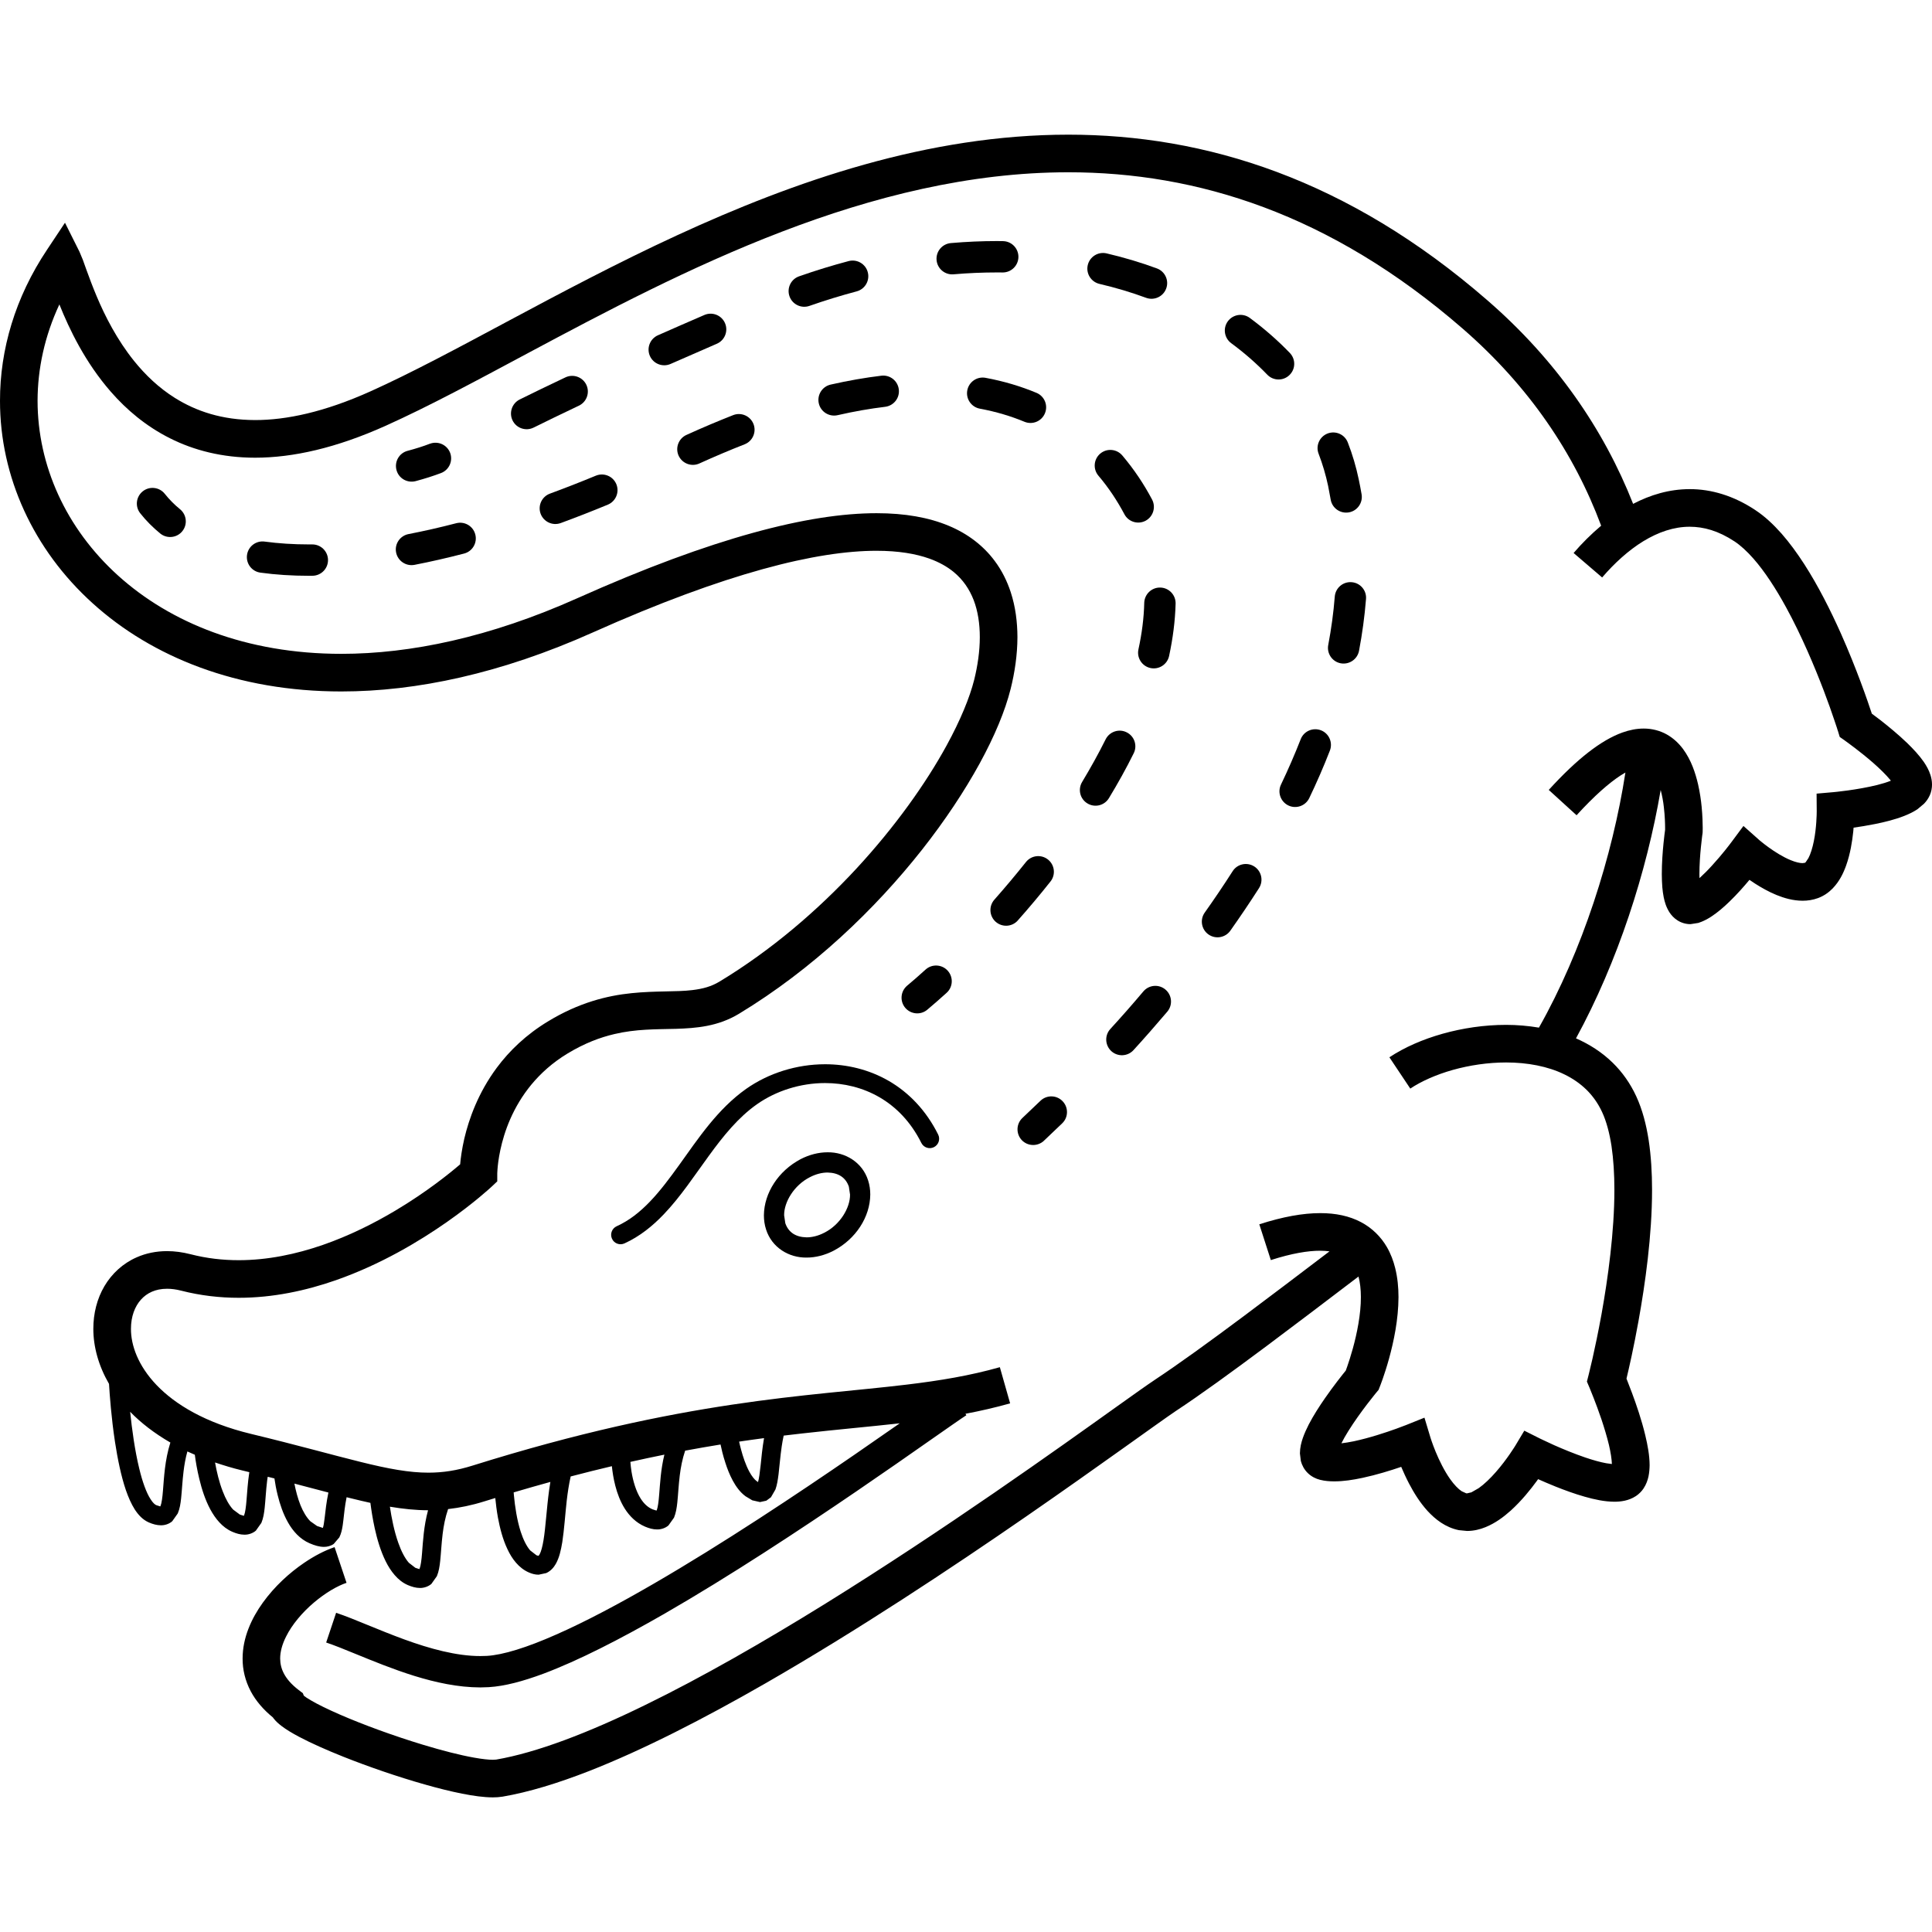
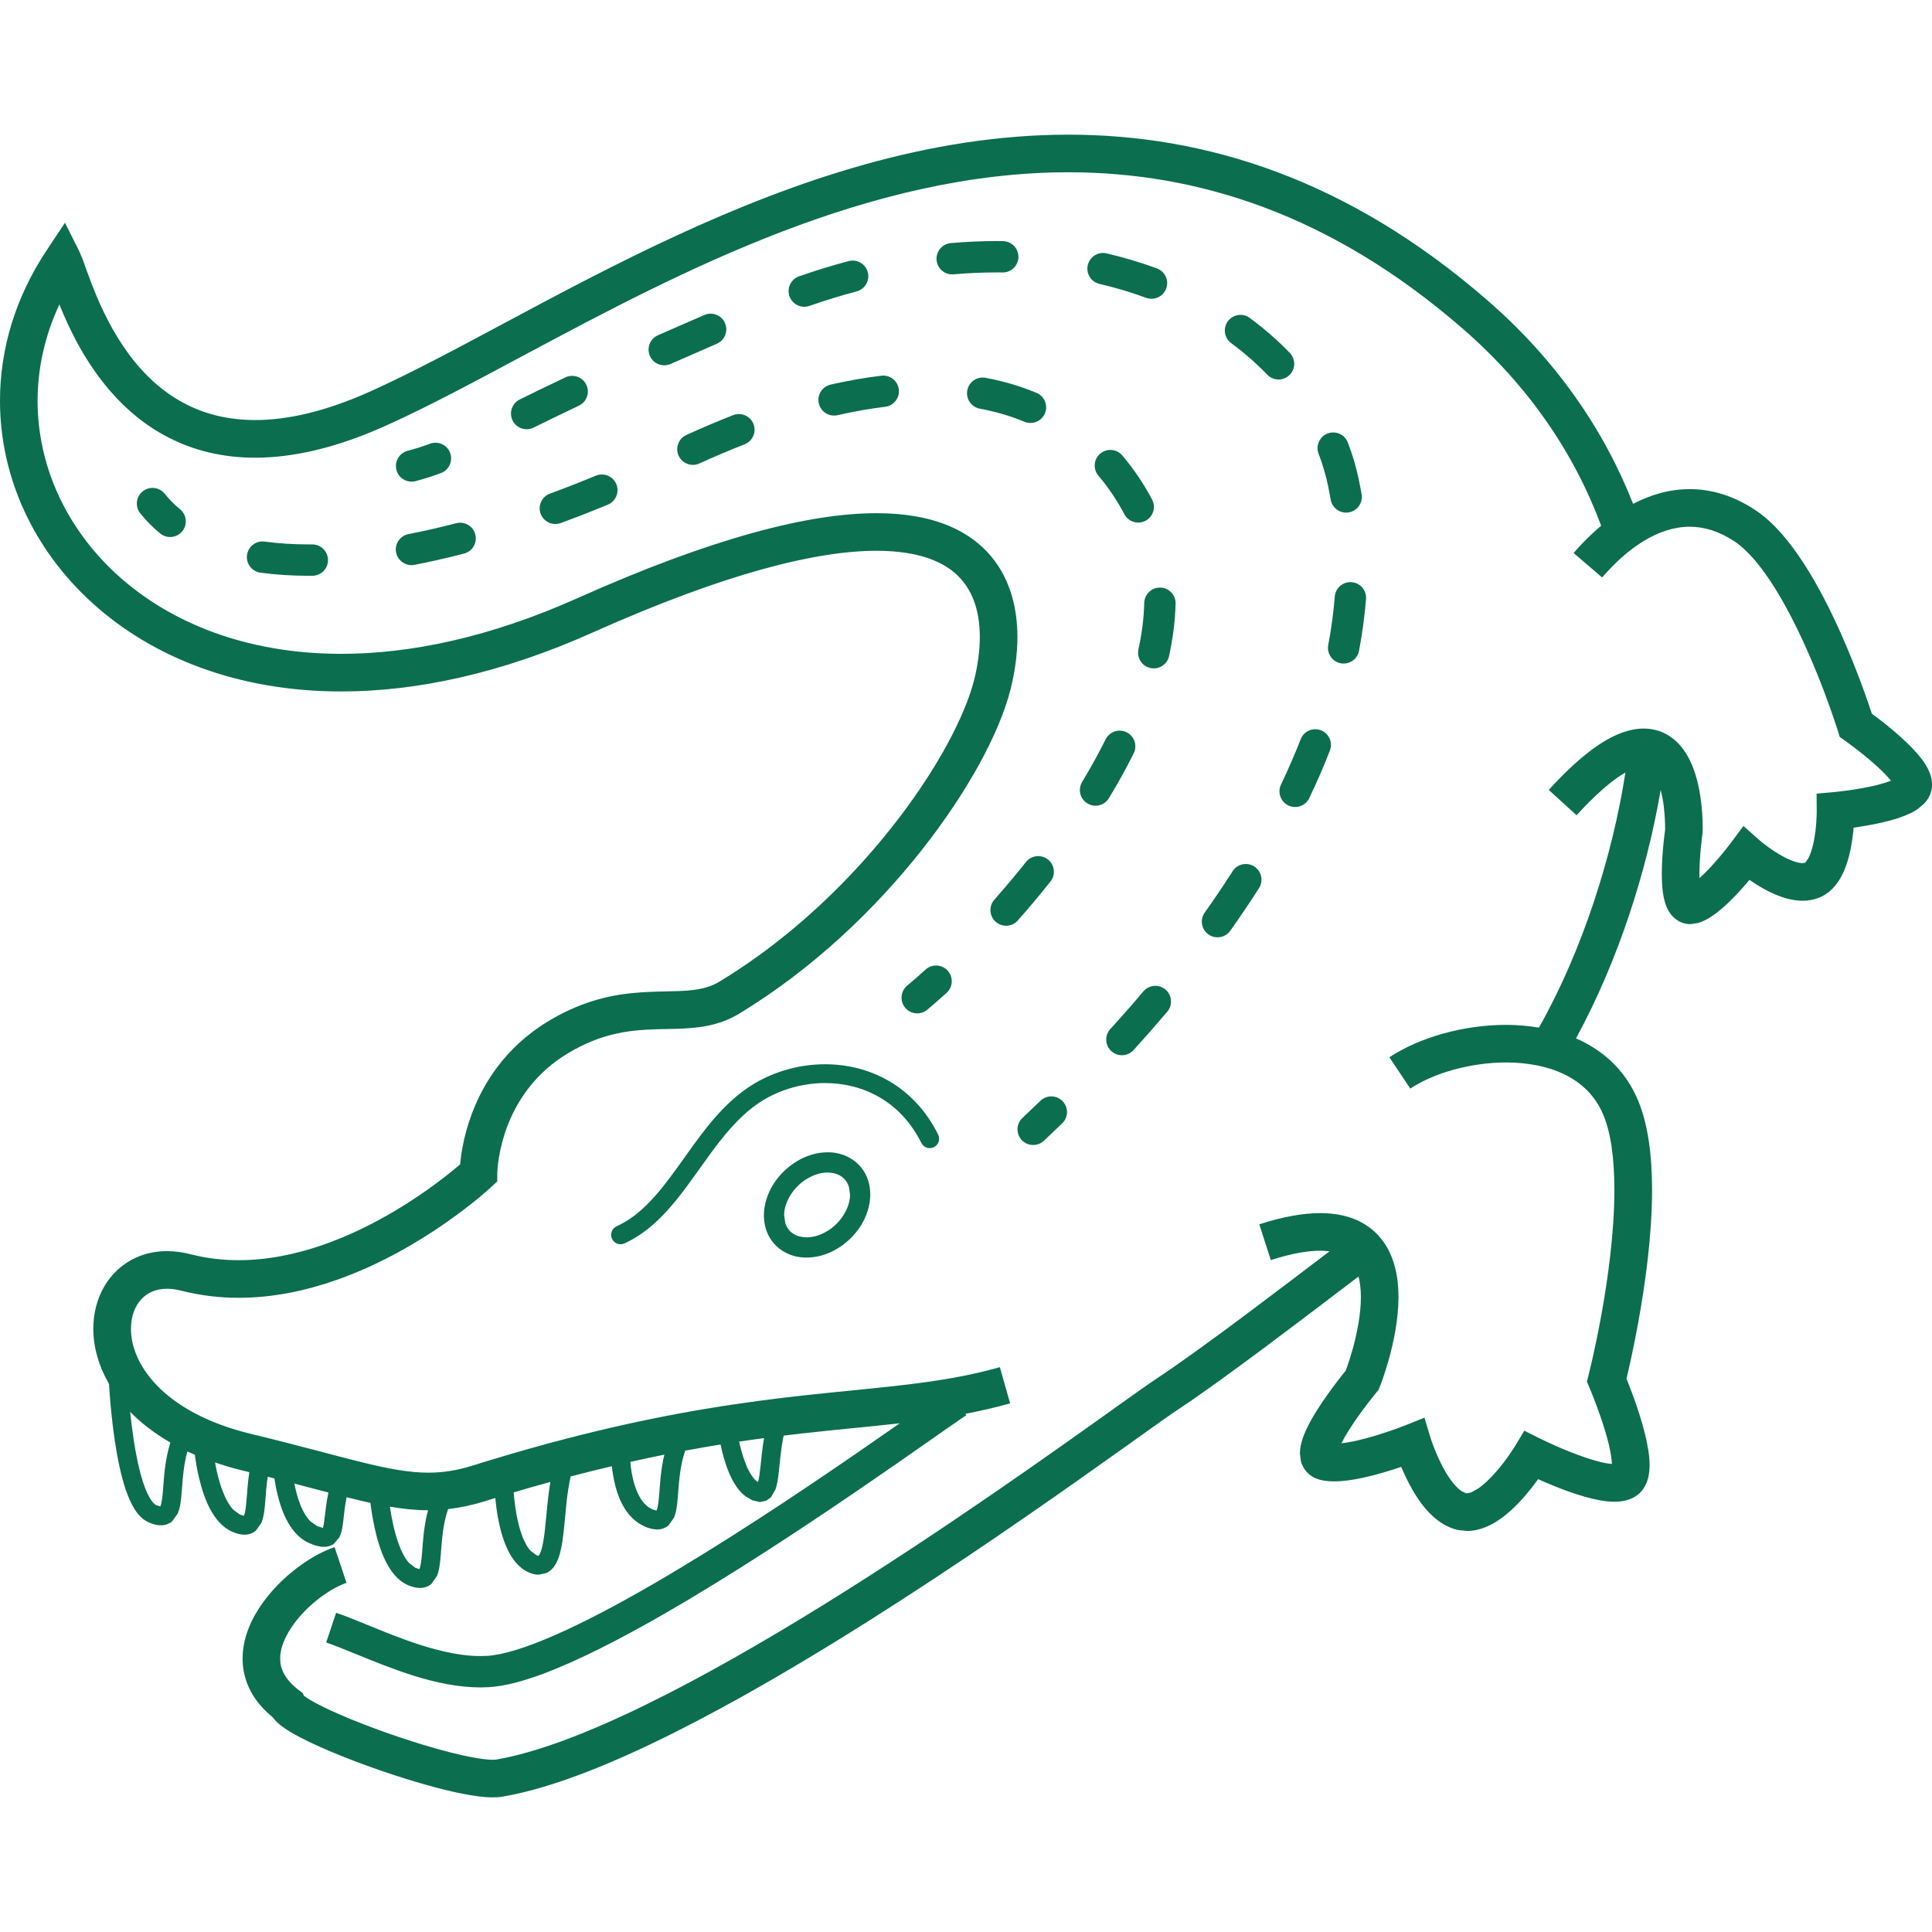
<svg xmlns="http://www.w3.org/2000/svg" height="800px" width="800px" version="1.1" id="_x32_" viewBox="0 0 512 512" xml:space="preserve">
  <style type="text/css">
- 	.st0{fill:#000000;}
+ 	.st0{fill:#0B6E4F;}
</style>
  <g>
    <path class="st0" d="M511.598,205.398c-0.436-1.362-1.065-2.436-1.763-3.476c-1.24-1.782-2.76-3.396-4.367-4.968   c-2.428-2.34-5.083-4.506-7.161-6.131c-0.891-0.681-1.642-1.248-2.253-1.694c-1.118-3.415-4.035-11.894-8.227-21.316   c-2.725-6.078-5.972-12.549-9.694-18.33c-1.868-2.882-3.842-5.607-5.972-8.035c-2.149-2.427-4.419-4.576-6.969-6.26   c-5.728-3.816-11.702-5.581-17.413-5.563c-5.415,0-10.462,1.537-14.986,3.904c-7.807-19.824-20.522-38.241-38.616-53.942   c-18.444-16.034-37.132-27.037-55.768-34.006c-18.618-6.969-37.166-9.894-55.294-9.894c-37.114,0.009-72.342,12.2-103.798,26.722   c-15.736,7.266-30.547,15.134-44.17,22.417c-13.606,7.283-26.059,13.981-36.975,18.889c-12.191,5.484-22.268,7.606-30.547,7.606   c-8.785-0.017-15.631-2.331-21.291-5.877c-4.244-2.664-7.806-6.069-10.81-9.798c-4.489-5.58-7.703-11.868-9.92-17.16   c-1.118-2.654-1.992-5.047-2.708-7.004c-0.349-0.986-0.646-1.851-0.942-2.628l-0.891-2.14l-3.842-7.685l-4.751,7.144   C4.017,78.826-0.018,92.668,0,106.212c-0.018,20.094,8.82,39.454,24.574,53.68c15.737,14.252,38.389,23.361,65.88,23.352   c19.876,0,42.302-4.742,66.614-15.623c17.727-7.929,32.642-13.361,45.06-16.793c12.435-3.441,22.391-4.872,30.18-4.864   c5.816,0,10.392,0.795,13.955,2.061c2.654,0.951,4.75,2.157,6.445,3.536c2.514,2.078,4.191,4.559,5.327,7.475   c1.118,2.908,1.624,6.27,1.624,9.807c0,3.72-0.576,7.624-1.484,11.292c-1.17,4.663-3.65,10.732-7.318,17.43   c-5.501,10.06-13.676,21.57-23.892,32.617c-10.236,11.046-22.531,21.631-36.311,29.962c-2.166,1.301-4.401,1.913-7.213,2.244   c-4.209,0.515-9.606,0.148-16.068,0.812c-6.463,0.654-13.972,2.506-22.112,7.458c-5.851,3.528-10.287,7.841-13.588,12.278   c-4.96,6.672-7.388,13.571-8.628,18.81c-0.646,2.847-0.961,5.188-1.101,6.812c-2.655,2.288-8.838,7.301-17.151,12.253   c-5.606,3.344-12.173,6.654-19.246,9.108c-7.074,2.454-14.654,4.044-22.286,4.044c-4.244,0-8.488-0.48-12.732-1.572   c-2.148-0.55-4.227-0.83-6.252-0.83c-2.864,0-5.607,0.559-8.034,1.633c-3.667,1.598-6.619,4.34-8.576,7.659   c-1.956,3.327-2.934,7.222-2.934,11.292c0,4.776,1.38,9.798,4.157,14.601c0.174,2.89,0.611,9.012,1.589,15.413   c0.682,4.419,1.589,8.951,2.882,12.75c0.663,1.904,1.414,3.615,2.34,5.091c0.944,1.45,2.096,2.734,3.738,3.459   c1.082,0.462,2.095,0.75,3.196,0.759c1.048,0.018,2.2-0.358,3.004-1.065l1.468-2.07c0.541-1.266,0.733-2.576,0.89-4.008   c0.227-2.14,0.332-4.576,0.647-7.143c0.209-1.738,0.523-3.529,1.012-5.284l1.974,0.874c0.227,1.79,0.612,4.043,1.188,6.41   c0.646,2.69,1.555,5.528,2.9,8.043c0.68,1.257,1.466,2.437,2.428,3.476c0.942,1.03,2.095,1.921,3.44,2.498   c1.083,0.462,2.096,0.751,3.196,0.759c1.048,0.018,2.201-0.358,3.022-1.065l1.467-2.07c0.524-1.266,0.716-2.567,0.873-3.999   c0.227-2.149,0.333-4.584,0.647-7.152l0.157-1.066l1.781,0.446c0.192,1.328,0.454,2.847,0.856,4.428   c0.594,2.392,1.432,4.942,2.742,7.239c0.646,1.153,1.432,2.236,2.375,3.196c0.942,0.952,2.06,1.773,3.37,2.332   c1.345,0.568,2.498,0.925,3.756,0.943c0.873,0.008,1.851-0.236,2.619-0.786l1.468-1.72c0.541-1.074,0.733-2.113,0.908-3.231   c0.245-1.677,0.384-3.564,0.716-5.694l0.315-1.729l1.275,0.314c1.746,0.437,3.405,0.821,5.03,1.18   c0.244,1.921,0.611,4.288,1.152,6.758c0.646,2.926,1.554,5.991,2.881,8.689c0.664,1.345,1.45,2.602,2.411,3.703   c0.943,1.1,2.096,2.043,3.493,2.646c1.083,0.454,2.096,0.751,3.196,0.759c1.048,0.018,2.2-0.367,3.022-1.065l1.467-2.07   c0.524-1.266,0.716-2.576,0.873-4.008c0.227-2.14,0.332-4.576,0.646-7.143c0.262-2.184,0.698-4.436,1.45-6.62   c3.109-0.358,6.252-0.995,9.536-2.025c1.013-0.315,1.974-0.612,2.969-0.909c0.157,1.554,0.366,3.336,0.699,5.179   c0.524,2.803,1.274,5.746,2.514,8.357c0.612,1.31,1.345,2.542,2.288,3.624c0.926,1.074,2.078,2.008,3.458,2.593   c0.803,0.35,1.642,0.568,2.532,0.568l2.008-0.428c1.188-0.541,1.992-1.476,2.533-2.428c0.943-1.676,1.362-3.606,1.729-5.798   c0.506-3.284,0.75-7.152,1.17-10.951c0.262-2.236,0.594-4.418,1.048-6.428c3.755-0.986,7.405-1.895,10.916-2.724   c0.158,1.484,0.42,3.283,0.908,5.17c0.524,2.034,1.31,4.174,2.533,6.113c1.239,1.939,2.969,3.711,5.344,4.733   c1.083,0.454,2.096,0.751,3.197,0.751c1.047,0.017,2.2-0.35,3.02-1.066l1.468-2.061c0.524-1.274,0.716-2.575,0.874-4.008   c0.227-2.148,0.332-4.584,0.646-7.152c0.262-2.175,0.699-4.418,1.433-6.593c3.231-0.602,6.357-1.144,9.378-1.633   c0.21,1.021,0.612,2.82,1.275,4.838c0.489,1.537,1.135,3.196,1.974,4.75c0.856,1.555,1.886,3.031,3.388,4.14l1.781,1.066   l2.043,0.462l1.677-0.366l1.223-0.908l1.188-2.061c0.436-1.223,0.629-2.533,0.821-4.009c0.262-2.2,0.454-4.75,0.838-7.387   c0.14-0.952,0.315-1.922,0.524-2.882c1.624-0.192,3.231-0.384,4.803-0.559c9.415-1.065,17.903-1.799,25.954-2.698   c-3.511,2.454-7.546,5.256-11.999,8.322c-15.16,10.419-34.896,23.578-53.287,34.232c-9.188,5.327-18.024,10.025-25.727,13.413   c-3.842,1.704-7.387,3.074-10.514,4.035c-3.126,0.969-5.833,1.519-7.876,1.633l-1.729,0.044c-6.27,0.018-13.43-1.948-20.172-4.41   c-3.372-1.23-6.637-2.567-9.677-3.807c-3.038-1.249-5.833-2.393-8.383-3.249l-2.637,7.876c2.148,0.716,4.856,1.817,7.877,3.056   c4.558,1.86,9.868,4.044,15.474,5.79c5.624,1.737,11.562,3.048,17.518,3.056l2.218-0.07c4.296-0.262,9.1-1.572,14.478-3.564   c9.362-3.51,20.452-9.221,32.084-15.893c17.395-10.025,35.926-22.242,50.877-32.442c7.475-5.1,14.059-9.693,19.124-13.248   c2.55-1.772,4.698-3.292,6.41-4.471c1.694-1.187,2.97-2.043,3.598-2.445l-0.245-0.384c3.947-0.751,7.877-1.642,11.842-2.76   l-2.724-9.588c-7.947,2.253-15.911,3.563-24.626,4.611c-13.047,1.58-27.805,2.541-46.284,5.309   c-18.496,2.769-40.694,7.344-68.762,16.138c-4.279,1.345-7.911,1.887-11.737,1.895c-5.047,0.009-10.601-1.004-18.042-2.855   c-7.44-1.834-16.696-4.453-29.01-7.423c-12.068-2.916-20.067-7.78-24.993-12.915c-4.925-5.144-6.829-10.558-6.811-14.933   c0-3.292,1.047-5.956,2.654-7.738c0.804-0.891,1.746-1.589,2.882-2.087c1.118-0.489,2.445-0.786,4.035-0.786   c1.118,0,2.375,0.148,3.755,0.507c5.118,1.31,10.235,1.886,15.23,1.886c9.082,0,17.798-1.886,25.727-4.654   c11.911-4.165,22.111-10.304,29.411-15.404c7.301-5.109,11.667-9.196,11.807-9.318l1.572-1.476v-2.139l0.053-0.926   c0.139-2.105,0.786-7.511,3.405-13.475c1.31-2.978,3.109-6.104,5.572-9.091c2.462-2.969,5.571-5.816,9.606-8.261   c4.559-2.751,8.628-4.262,12.435-5.153c5.694-1.345,10.899-1.24,16.278-1.38c2.69-0.087,5.415-0.235,8.227-0.786   c2.811-0.541,5.693-1.519,8.47-3.196c19.614-11.876,36.119-27.77,48.484-43.436c6.182-7.842,11.317-15.632,15.299-22.88   c3.965-7.256,6.76-13.946,8.227-19.797c1.083-4.331,1.782-8.986,1.798-13.71c-0.017-3.991-0.506-8.025-1.781-11.92   c-0.96-2.917-2.34-5.746-4.279-8.322c-2.882-3.87-6.969-7.117-12.191-9.283c-5.222-2.175-11.526-3.318-19.072-3.318   c-8.994,0-19.77,1.615-32.818,5.222c-13.064,3.606-28.416,9.221-46.493,17.308c-23.212,10.383-44.257,14.741-62.544,14.741   c-25.306-0.008-45.41-8.305-59.19-20.766c-13.798-12.488-21.291-29.141-21.308-46.292c0.017-8.506,1.869-17.152,5.781-25.543   c2.654,6.628,6.846,15.369,13.64,23.15c4.139,4.742,9.291,9.126,15.666,12.322c6.34,3.196,13.884,5.152,22.583,5.152   c9.99-0.008,21.465-2.558,34.634-8.488c11.405-5.134,23.98-11.911,37.586-19.194c20.417-10.907,43.122-22.932,67.311-32.197   c24.172-9.275,49.776-15.763,75.958-15.763c17.046,0,34.354,2.742,51.802,9.265c17.448,6.532,35.089,16.862,52.728,32.189   c17.571,15.274,29.534,33.044,36.678,52.204c-2.655,2.244-5.118,4.689-7.301,7.24l7.563,6.48c3.196-3.729,6.951-7.179,10.916-9.607   c3.999-2.436,8.122-3.834,12.278-3.834c3.72,0.009,7.58,1.048,11.911,3.904c1.555,1.03,3.266,2.584,4.978,4.532   c3.004,3.406,5.99,8.017,8.697,12.977c4.07,7.449,7.528,15.675,9.938,21.989c1.205,3.169,2.148,5.859,2.777,7.746   c0.332,0.942,0.577,1.685,0.734,2.183l0.174,0.577l0.052,0.14l0.018,0.035l0.489,1.624l1.396,0.978l0.018,0.026   c0.367,0.254,4.07,2.9,7.528,5.93c1.712,1.511,3.37,3.126,4.436,4.436l0.174,0.227c-0.96,0.393-2.252,0.795-3.65,1.144   c-2.585,0.638-5.501,1.127-7.72,1.432c-1.118,0.149-2.078,0.271-2.725,0.341l-0.768,0.079l-0.192,0.017l-0.052,0.009l-4.577,0.402   l0.035,4.594v0.017v0.088c0,0.62-0.052,4.392-0.768,7.912c-0.35,1.755-0.874,3.432-1.432,4.48l-0.716,1.065l-0.175,0.158   l-0.035,0.017l-0.629,0.088c-0.663,0.009-1.851-0.245-3.161-0.795c-1.992-0.812-4.192-2.201-5.816-3.379   c-0.821-0.594-1.502-1.127-1.956-1.502l-0.524-0.428l-0.122-0.104l-0.018-0.027l-4.069-3.616l-3.249,4.376l-0.018,0.017   c-0.192,0.28-2.357,3.153-5.012,6.043c-1.083,1.205-2.27,2.393-3.371,3.388l-0.017-1.091c0-2.42,0.192-5.118,0.402-7.17   c0.104-1.03,0.209-1.904,0.28-2.516l0.087-0.698l0.035-0.174v-0.044l0.035-0.271l0.018-0.262l0.017-1.083   c0-1.161-0.052-3.169-0.279-5.571c-0.174-1.816-0.471-3.842-0.943-5.946c-0.734-3.144-1.834-6.463-3.999-9.406   c-1.101-1.468-2.516-2.838-4.297-3.842c-1.781-1.004-3.93-1.572-6.131-1.563c-1.868,0-3.755,0.376-5.659,1.057   c-2.864,1.039-5.798,2.76-8.994,5.24c-3.197,2.488-6.655,5.746-10.498,9.964l7.371,6.715c4.733-5.196,8.662-8.593,11.684-10.558   l1.258-0.76c-3.405,22.068-11.405,47.244-22.915,67.6c-2.864-0.48-5.781-0.733-8.697-0.733c-5.781,0-11.528,0.864-16.82,2.349   c-5.292,1.492-10.113,3.597-14.112,6.243l5.536,8.296c2.882-1.93,6.846-3.702,11.282-4.952c4.436-1.24,9.327-1.973,14.113-1.973   c5.624,0,11.055,1.013,15.439,3.161c2.201,1.066,4.157,2.411,5.834,4.044c1.677,1.65,3.074,3.588,4.174,5.964   c1.1,2.357,1.938,5.44,2.48,8.959c0.524,3.529,0.768,7.493,0.768,11.641c0,11.09-1.712,23.474-3.423,33.001   c-0.873,4.768-1.728,8.828-2.375,11.685c-0.332,1.432-0.594,2.558-0.786,3.318l-0.21,0.874l-0.052,0.218l-0.017,0.062l-0.419,1.641   l0.663,1.572l0.018,0.027c0.14,0.358,1.694,4.043,3.178,8.435c0.734,2.192,1.45,4.568,1.974,6.742   c0.472,2.009,0.751,3.852,0.786,5.074l-1.501-0.209c-1.572-0.28-3.511-0.83-5.502-1.502c-2.987-1.013-6.043-2.288-8.33-3.3   c-1.136-0.516-2.096-0.962-2.743-1.275l-0.768-0.367l-0.192-0.088l-0.052-0.026l-4.122-2.07l-2.375,3.965   c-0.053,0.087-2.236,3.668-5.153,6.986c-1.449,1.66-3.091,3.249-4.558,4.279l-1.939,1.11l-1.153,0.27l-0.227-0.017l-1.187-0.542   c-0.874-0.559-1.992-1.712-3.04-3.187c-1.572-2.21-2.952-5.065-3.878-7.31c-0.454-1.118-0.821-2.096-1.048-2.776l-0.262-0.777   l-0.052-0.192l-0.018-0.035l-1.572-5.222l-5.047,2.026l-0.035,0.009c-0.297,0.123-3.528,1.389-7.493,2.602   c-1.974,0.603-4.122,1.188-6.131,1.616c-1.188,0.244-2.305,0.428-3.301,0.541c0.489-0.986,1.118-2.122,1.851-3.275   c1.555-2.498,3.459-5.117,4.943-7.064c0.751-0.978,1.397-1.79,1.851-2.358l0.524-0.654l0.14-0.158l0.035-0.053l0.507-0.602   l0.279-0.725c0.053-0.123,1.275-3.144,2.498-7.58c1.222-4.454,2.48-10.287,2.498-16.279c0-2.549-0.244-5.144-0.873-7.684   c-0.472-1.904-1.17-3.79-2.201-5.572c-1.537-2.655-3.877-5.047-6.899-6.628c-3.04-1.598-6.655-2.375-10.758-2.366   c-4.612,0-9.904,0.951-16.156,2.96l3.057,9.484c5.554-1.79,9.886-2.49,13.1-2.48c0.925,0,1.711,0.07,2.445,0.166   c-7.878,5.982-15.527,11.798-22.583,17.064c-9.222,6.89-17.465,12.854-23.805,17.046l-0.088,0.053l0.07-0.035   c-1.921,1.275-5.186,3.598-9.676,6.802c-15.649,11.178-45.882,32.826-77.791,52.606c-15.964,9.886-32.328,19.299-47.436,26.67   c-7.545,3.693-14.793,6.872-21.465,9.344c-6.672,2.471-12.802,4.235-18.059,5.135l-0.89,0.053c-1.083,0-2.848-0.184-4.96-0.568   c-3.72-0.655-8.506-1.887-13.553-3.415c-7.58-2.296-15.772-5.274-22.059-8.016c-3.144-1.372-5.834-2.681-7.633-3.747   c-0.89-0.506-1.554-0.96-1.886-1.24l-0.262-0.664l-1.1-0.838c-1.992-1.52-3.179-2.978-3.896-4.322   c-0.716-1.354-0.995-2.629-1.013-4.026c0-1.764,0.524-3.764,1.59-5.86c1.554-3.135,4.296-6.375,7.336-8.951   c1.519-1.283,3.091-2.419,4.594-3.31c1.502-0.9,2.934-1.563,4.069-1.938l-3.161-9.448v-0.009c-2.655,0.9-5.344,2.314-8.017,4.122   c-3.999,2.708-7.911,6.305-10.986,10.567c-1.537,2.131-2.864,4.436-3.824,6.916c-0.96,2.472-1.554,5.134-1.554,7.912   c-0.018,2.899,0.681,5.903,2.165,8.697c1.345,2.532,3.336,4.856,5.869,6.917l0.174,0.253c0.664,0.847,1.328,1.406,2.044,1.965   c1.328,1.022,2.882,1.938,4.716,2.917c3.196,1.686,7.231,3.484,11.719,5.274c6.742,2.681,14.445,5.327,21.518,7.335   c3.528,1.005,6.916,1.852,9.956,2.455c3.056,0.602,5.745,0.977,8.156,0.986c0.856,0,1.694-0.052,2.549-0.192h0.018   c6.986-1.196,14.671-3.563,22.915-6.776c14.392-5.641,30.442-13.885,46.72-23.229c24.382-14.016,49.235-30.495,69.164-44.266   c9.972-6.89,18.706-13.091,25.534-17.954c3.406-2.437,6.34-4.533,8.715-6.21c2.358-1.677,4.157-2.943,5.222-3.659l-0.017,0.009   c6.672-4.392,14.986-10.436,24.294-17.378c7.598-5.668,15.841-11.947,24.294-18.374c0.419,1.571,0.629,3.44,0.629,5.448   c0.017,4.55-1.048,9.712-2.131,13.624c-0.542,1.956-1.083,3.616-1.484,4.768l-0.384,1.074c-0.995,1.232-3.231,4.035-5.501,7.31   c-1.519,2.183-3.056,4.576-4.297,6.951c-0.612,1.196-1.153,2.393-1.589,3.624c-0.419,1.24-0.751,2.506-0.769,4.061l0.245,2.017   c0.279,1.074,0.873,2.28,1.851,3.214c0.96,0.934,2.148,1.51,3.249,1.781c1.292,0.323,2.514,0.41,3.755,0.41   c2.463,0,4.978-0.393,7.476-0.926c3.755-0.804,7.457-1.956,10.27-2.917c0.576,1.345,1.257,2.864,2.078,4.436   c1.275,2.428,2.847,4.986,4.908,7.256c1.048,1.127,2.201,2.192,3.564,3.092c1.362,0.9,2.952,1.633,4.733,1.991l2.166,0.21   c1.782,0,3.44-0.411,4.908-1.013c2.585-1.056,4.733-2.655,6.672-4.384c2.864-2.602,5.239-5.563,6.951-7.912l0.297-0.419   c1.345,0.603,2.917,1.275,4.629,1.966c2.41,0.96,5.048,1.93,7.702,2.681c2.655,0.751,5.24,1.318,7.894,1.336   c0.874,0,1.782-0.07,2.743-0.28c0.943-0.209,1.956-0.567,2.969-1.231c0.821-0.55,1.502-1.257,1.991-1.982   c0.734-1.101,1.1-2.192,1.327-3.214c0.21-1.03,0.28-2.008,0.297-2.987c-0.017-2.593-0.506-5.231-1.152-7.929   c-0.96-4.017-2.358-8.104-3.528-11.23c-0.577-1.545-1.083-2.838-1.45-3.772c0.629-2.611,1.904-8.157,3.178-15.238   c1.782-9.877,3.598-22.696,3.598-34.774c0-4.533-0.262-8.968-0.891-13.142c-0.646-4.174-1.66-8.104-3.284-11.632   c-1.589-3.458-3.72-6.445-6.236-8.907c-2.864-2.804-6.2-4.926-9.745-6.48c11.073-20.296,18.74-44.127,22.442-65.828   c0.384,1.476,0.682,3.065,0.839,4.55c0.279,2.367,0.332,4.463,0.332,5.51v0.516c-0.088,0.567-0.244,1.86-0.42,3.545   c-0.227,2.262-0.454,5.214-0.454,8.157c0,1.196,0.053,2.392,0.14,3.562c0.087,0.882,0.192,1.746,0.367,2.611   c0.279,1.292,0.629,2.584,1.554,4.026c0.472,0.707,1.136,1.475,2.113,2.096c0.961,0.62,2.236,1.004,3.441,0.986l2.078-0.323   l0.018-0.009c1.275-0.41,2.34-0.987,3.353-1.633c1.746-1.144,3.354-2.532,4.873-4.009c2.008-1.939,3.842-4.017,5.292-5.763   l1.502,1.004c1.642,1.048,3.528,2.122,5.606,2.987c2.096,0.847,4.384,1.528,6.968,1.545c1.31,0,2.708-0.191,4.105-0.707   c1.572-0.585,2.882-1.528,3.895-2.584c1.781-1.86,2.794-3.965,3.545-6.052c1.118-3.143,1.607-6.357,1.887-8.994l0.087-1.031   c1.642-0.235,3.598-0.541,5.624-0.952c2.603-0.515,5.292-1.18,7.755-2.14c1.24-0.489,2.428-1.039,3.58-1.816l1.695-1.424   c0.559-0.576,1.1-1.283,1.501-2.174l0.018-0.018c0.436-0.96,0.612-1.991,0.612-2.899C512,206.952,511.825,206.132,511.598,205.398z    M202.477,381.118c-0.454,2.646-0.698,5.144-0.908,7.257c-0.209,1.922-0.42,3.511-0.682,4.384l-0.366-0.245   c-0.576-0.419-1.31-1.327-1.939-2.498c-0.96-1.763-1.712-4.034-2.183-5.833c-0.245-0.856-0.402-1.598-0.524-2.14   C198.128,381.703,200.328,381.406,202.477,381.118z M176.07,385.494c-0.978,3.964-1.136,7.711-1.38,10.566   c-0.14,1.904-0.368,3.423-0.612,4.07l-0.105,0.192l-1.066-0.341c-1.239-0.533-2.252-1.484-3.108-2.821   c-1.275-1.99-2.061-4.768-2.446-7.178c-0.14-0.934-0.244-1.807-0.297-2.567C170.148,386.725,173.153,386.078,176.07,385.494z    M145.854,392.724l-0.332,2.183c-0.664,4.838-0.908,9.763-1.484,13.247c-0.279,1.729-0.664,3.1-1.03,3.747l-0.297,0.419   l-0.542-0.157l-1.659-1.284c-0.96-1.1-1.851-2.89-2.515-4.951c-0.996-3.091-1.536-6.758-1.798-9.606l-0.07-0.821   C139.462,394.514,142.692,393.597,145.854,392.724z M113.438,400.234c-1.152,4.244-1.344,8.288-1.589,11.335   c-0.14,1.895-0.367,3.423-0.629,4.07l-0.088,0.192l-1.065-0.349l-1.712-1.328c-1.048-1.178-2.026-3.082-2.795-5.274   c-1.1-3.074-1.799-6.663-2.235-9.589C106.819,399.876,110.12,400.225,113.438,400.234z M87.03,395.536   c-0.559,2.655-0.786,4.978-0.996,6.742c-0.139,1.275-0.315,2.219-0.471,2.637l-1.537-0.506l-1.781-1.257   c-0.996-0.996-1.904-2.507-2.603-4.236c-0.733-1.825-1.257-3.868-1.624-5.746C81.232,394.016,84.236,394.802,87.03,395.536z    M64.168,389.676l1.904,0.463c-0.419,2.725-0.559,5.248-0.734,7.309c-0.14,1.895-0.366,3.423-0.629,4.07l-0.086,0.192l-1.066-0.34   l-1.764-1.31c-1.031-1.101-2.009-2.838-2.76-4.83c-0.961-2.445-1.607-5.222-2.044-7.658   C59.278,388.34,61.636,389.065,64.168,389.676z M45.148,382.289c-1.484,4.724-1.677,9.309-1.956,12.671   c-0.14,1.895-0.367,3.423-0.629,4.069l-0.088,0.192l-1.083-0.349c-0.279-0.105-0.874-0.577-1.484-1.563   c-1.118-1.695-2.184-4.69-3.004-8.114c-1.171-4.794-1.939-10.427-2.411-15.055C37.376,377.11,40.939,379.852,45.148,382.289z" />
    <path class="st0" d="M251.153,257.245c-1.536-1.704-4.174-1.834-5.868-0.297c-1.711,1.554-3.336,2.978-4.89,4.27   c-1.746,1.475-1.974,4.095-0.506,5.851c1.484,1.755,4.104,1.992,5.851,0.515c1.642-1.371,3.336-2.864,5.117-4.471   C252.568,261.576,252.69,258.947,251.153,257.245z" />
    <path class="st0" d="M303.584,138.008c2.026-1.083,2.794-3.598,1.73-5.624c-2.131-4.026-4.751-7.982-7.894-11.685   c-1.485-1.746-4.104-1.964-5.851-0.48c-1.746,1.484-1.956,4.104-0.472,5.851c2.725,3.205,4.995,6.663,6.882,10.208   C299.044,138.305,301.559,139.073,303.584,138.008z" />
    <path class="st0" d="M259.659,108.299c4.332,0.804,8.261,1.992,11.842,3.476c2.114,0.873,4.541-0.122,5.414-2.244   c0.891-2.113-0.122-4.55-2.236-5.423c-4.122-1.72-8.61-3.074-13.501-3.982c-2.252-0.419-4.418,1.074-4.838,3.327   C255.921,105.706,257.406,107.872,259.659,108.299z" />
    <path class="st0" d="M185.344,122.821c4.139-1.877,8.121-3.562,11.981-5.073c2.131-0.83,3.196-3.24,2.358-5.38   c-0.839-2.131-3.249-3.188-5.38-2.358c-4,1.572-8.138,3.319-12.384,5.248c-2.095,0.952-3.02,3.415-2.078,5.502   C180.802,122.848,183.265,123.774,185.344,122.821z" />
    <path class="st0" d="M288.18,212.917c1.956,1.188,4.506,0.568,5.694-1.397c2.358-3.886,4.576-7.859,6.567-11.885   c1.03-2.052,0.191-4.55-1.869-5.563c-2.043-1.03-4.541-0.192-5.572,1.869c-1.886,3.79-3.982,7.562-6.218,11.274   C285.595,209.18,286.207,211.729,288.18,212.917z" />
    <path class="st0" d="M307.497,155.709c-2.288-0.062-4.192,1.756-4.261,4.043c-0.088,4.035-0.63,8.156-1.537,12.34   c-0.489,2.244,0.942,4.454,3.178,4.942c2.236,0.489,4.454-0.934,4.944-3.178c0.995-4.629,1.607-9.274,1.728-13.894   C311.601,157.674,309.802,155.77,307.497,155.709z" />
    <path class="st0" d="M263.868,244.285c1.73,1.52,4.349,1.363,5.869-0.358v-0.009c2.899-3.266,5.798-6.707,8.646-10.304   c1.432-1.79,1.135-4.402-0.664-5.834c-1.798-1.423-4.401-1.126-5.833,0.672c-2.76,3.467-5.572,6.803-8.366,9.964   C261.999,240.137,262.156,242.765,263.868,244.285z" />
    <path class="st0" d="M81.965,144.278c-4.244,0-8.191-0.262-11.824-0.751c-2.287-0.315-4.366,1.274-4.68,3.546   c-0.314,2.278,1.275,4.374,3.546,4.68c4.052,0.559,8.366,0.838,12.959,0.838l0.839-0.008c2.288-0.018,4.14-1.887,4.122-4.183   c-0.018-2.288-1.886-4.14-4.191-4.122H81.965z" />
    <path class="st0" d="M148.613,138.611c4.07-1.494,8.227-3.118,12.471-4.874c2.113-0.882,3.126-3.31,2.253-5.423   c-0.873-2.122-3.301-3.126-5.432-2.253c-4.139,1.712-8.209,3.301-12.156,4.751c-2.166,0.795-3.266,3.179-2.48,5.336   C144.072,138.296,146.448,139.405,148.613,138.611z" />
    <path class="st0" d="M221.969,110.028c4.418-1.013,8.61-1.738,12.592-2.218c2.288-0.279,3.912-2.34,3.632-4.62   c-0.279-2.28-2.34-3.904-4.628-3.624c-4.279,0.515-8.75,1.292-13.448,2.357c-2.236,0.515-3.632,2.743-3.126,4.978   C217.498,109.138,219.733,110.534,221.969,110.028z" />
    <path class="st0" d="M109.84,149.692c4.227-0.821,8.61-1.816,13.151-2.995c2.219-0.577,3.546-2.838,2.969-5.057   c-0.576-2.227-2.829-3.554-5.065-2.978c-4.366,1.136-8.576,2.087-12.627,2.873c-2.253,0.436-3.737,2.611-3.301,4.856   C105.404,148.644,107.587,150.12,109.84,149.692z" />
    <path class="st0" d="M37.848,130.192c-1.799,1.423-2.113,4.034-0.682,5.833c1.537,1.948,3.319,3.738,5.292,5.353   c1.782,1.45,4.401,1.188,5.851-0.594c1.45-1.781,1.17-4.401-0.611-5.842c-1.537-1.257-2.864-2.611-4.017-4.06   C42.267,129.083,39.647,128.769,37.848,130.192z" />
    <path class="st0" d="M276.653,302.314v-0.009c1.484-1.397,3.109-2.943,4.838-4.611c1.66-1.589,1.695-4.218,0.105-5.868   c-1.589-1.651-4.209-1.704-5.868-0.106c-1.694,1.634-3.302,3.153-4.768,4.541c-1.677,1.572-1.746,4.192-0.192,5.869   C272.339,303.798,274.976,303.877,276.653,302.314z" />
    <path class="st0" d="M229.968,72.137c-0.577-2.21-2.864-3.537-5.083-2.943c-4.314,1.144-8.697,2.48-13.116,4.034   c-2.165,0.751-3.301,3.118-2.55,5.284c0.751,2.165,3.126,3.31,5.292,2.55c4.226-1.476,8.4-2.751,12.505-3.842   C229.234,76.634,230.562,74.355,229.968,72.137z" />
    <path class="st0" d="M320.246,247.63c1.869,1.327,4.471,0.891,5.798-0.978c2.585-3.659,5.136-7.423,7.615-11.3   c1.222-1.93,0.664-4.497-1.275-5.737c-1.939-1.222-4.506-0.664-5.728,1.275c-2.393,3.746-4.873,7.405-7.388,10.951   C317.941,243.709,318.378,246.302,320.246,247.63z" />
    <path class="st0" d="M303.008,262.728c-2.952,3.502-5.886,6.83-8.768,9.974c-1.537,1.694-1.414,4.314,0.279,5.868   c1.694,1.537,4.332,1.414,5.869-0.279c2.934-3.214,5.921-6.611,8.959-10.192c1.485-1.755,1.258-4.374-0.488-5.851   C307.112,260.764,304.493,260.982,303.008,262.728z" />
    <path class="st0" d="M331.215,84.258c-1.852-1.362-4.436-0.969-5.816,0.874c-1.363,1.842-0.961,4.445,0.873,5.807   c3.511,2.585,6.707,5.388,9.571,8.358c1.59,1.65,4.227,1.702,5.869,0.104c1.659-1.589,1.694-4.218,0.105-5.869   C338.62,90.214,335.075,87.114,331.215,84.258z" />
    <path class="st0" d="M192.137,85.646c-0.908-2.113-3.353-3.082-5.466-2.175c-4.401,1.896-8.488,3.694-12.314,5.38   c-2.095,0.926-3.056,3.379-2.13,5.476c0.926,2.096,3.388,3.047,5.484,2.122c3.79-1.677,7.877-3.458,12.261-5.353   C192.068,90.187,193.046,87.742,192.137,85.646z" />
    <path class="st0" d="M155.391,101.986c-0.978-2.07-3.459-2.961-5.537-1.982c-4.698,2.218-8.697,4.165-12.138,5.868   c-2.043,1.022-2.882,3.52-1.869,5.572c1.013,2.052,3.511,2.89,5.572,1.869c3.388-1.677,7.335-3.598,11.981-5.799   C155.477,106.535,156.368,104.064,155.391,101.986z" />
    <path class="st0" d="M306.589,71.133c-4.262-1.572-8.698-2.9-13.326-3.982c-2.236-0.524-4.471,0.864-4.995,3.1   c-0.524,2.228,0.874,4.463,3.109,4.986c4.297,1.005,8.418,2.236,12.348,3.686c2.149,0.794,4.542-0.314,5.327-2.462   C309.855,74.311,308.737,71.919,306.589,71.133z" />
    <path class="st0" d="M344.698,195.906c-1.59,4.06-3.336,8.068-5.222,12.016c-0.995,2.061-0.104,4.542,1.956,5.537   c2.061,0.986,4.542,0.114,5.537-1.957c1.974-4.121,3.808-8.314,5.466-12.592c0.821-2.131-0.227-4.541-2.358-5.371   C347.929,192.71,345.519,193.766,344.698,195.906z" />
    <path class="st0" d="M357.186,117.267c-0.821-2.139-3.214-3.205-5.363-2.384c-2.13,0.83-3.213,3.232-2.375,5.371   c1.066,2.786,1.904,5.624,2.516,8.515c0.244,1.204,0.471,2.41,0.68,3.624c0.385,2.262,2.532,3.781,4.804,3.396   c2.252-0.384,3.772-2.533,3.388-4.794c-0.227-1.31-0.472-2.62-0.751-3.93C359.387,123.73,358.426,120.455,357.186,117.267z" />
    <path class="st0" d="M353.728,158.093c-0.332,4.296-0.926,8.576-1.729,12.82c-0.436,2.252,1.048,4.436,3.284,4.864   c2.253,0.428,4.436-1.048,4.873-3.301c0.856-4.524,1.484-9.108,1.851-13.728c0.192-2.288-1.52-4.288-3.808-4.462   C355.911,154.102,353.92,155.805,353.728,158.093z" />
    <path class="st0" d="M265.684,72.207c2.306,0.026,4.174-1.816,4.209-4.104c0.018-2.296-1.816-4.174-4.104-4.2l-1.59-0.018   c-3.999,0-8.068,0.174-12.208,0.533c-2.288,0.2-3.982,2.21-3.79,4.497c0.191,2.279,2.201,3.974,4.488,3.782   c3.912-0.341,7.755-0.498,11.51-0.498L265.684,72.207z" />
    <path class="st0" d="M108.006,119.477c-2.218,0.585-3.528,2.864-2.934,5.083c0.577,2.218,2.864,3.528,5.083,2.943   c2.498-0.672,4.662-1.363,6.724-2.14c2.148-0.821,3.214-3.214,2.41-5.362c-0.821-2.139-3.213-3.214-5.362-2.401v-0.009   C112.164,118.272,110.294,118.866,108.006,119.477z" />
    <path class="st0" d="M202.442,322.076c0,1.257,0.174,2.532,0.576,3.755c1.519,4.768,6.026,7.51,10.741,7.44   c2.358,0,4.821-0.61,7.178-1.834c5.851-3.073,9.642-8.907,9.694-14.871c0-1.266-0.174-2.533-0.576-3.764   c-1.52-4.76-6.008-7.493-10.741-7.432c-2.358,0-4.821,0.612-7.196,1.843l-0.786,0.418l0.804-0.418   C206.302,310.287,202.494,316.12,202.442,322.076z M214.598,311.982l0.036-0.018c1.641-0.856,3.266-1.231,4.68-1.231   c2.899,0.061,4.821,1.336,5.641,3.738l0.314,2.096c0.053,3.519-2.637,7.999-6.794,10.103c-1.659,0.865-3.283,1.24-4.716,1.24   c-2.899-0.061-4.803-1.327-5.642-3.738l-0.314-2.095C207.752,318.566,210.441,314.094,214.598,311.982z" />
    <path class="st0" d="M244.167,302.891c0.611,1.231,2.113,1.728,3.336,1.118c1.24-0.62,1.729-2.114,1.118-3.345   c-3.213-6.453-7.824-11.16-13.064-14.2c-5.257-3.038-11.108-4.427-16.906-4.427c-7.528,0.009-14.951,2.332-20.924,6.532   c-7.562,5.353-12.662,13.108-17.709,20.129c-2.532,3.51-5.013,6.855-7.72,9.676c-2.69,2.82-5.572,5.1-8.891,6.602   c-1.239,0.576-1.798,2.043-1.222,3.3c0.559,1.258,2.044,1.808,3.302,1.24c4.052-1.851,7.422-4.576,10.409-7.702   c4.489-4.689,8.139-10.287,11.982-15.544c3.824-5.266,7.806-10.174,12.714-13.624c5.083-3.58,11.562-5.624,18.06-5.624   c4.995,0,9.99,1.196,14.409,3.756C237.478,293.346,241.355,297.267,244.167,302.891z" />
  </g>
</svg>
